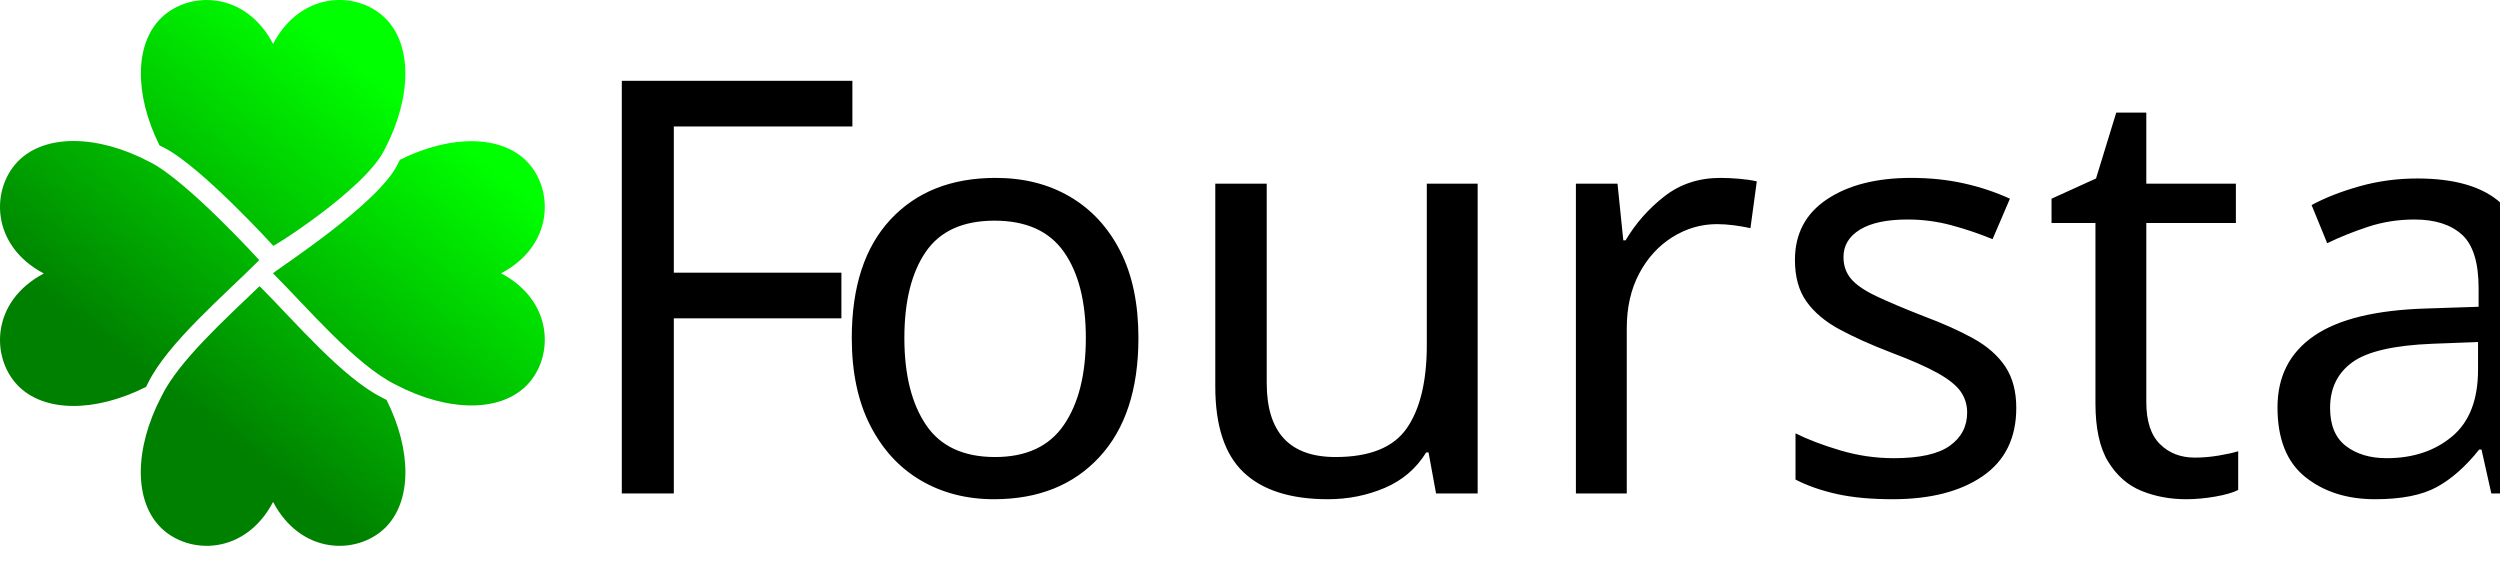
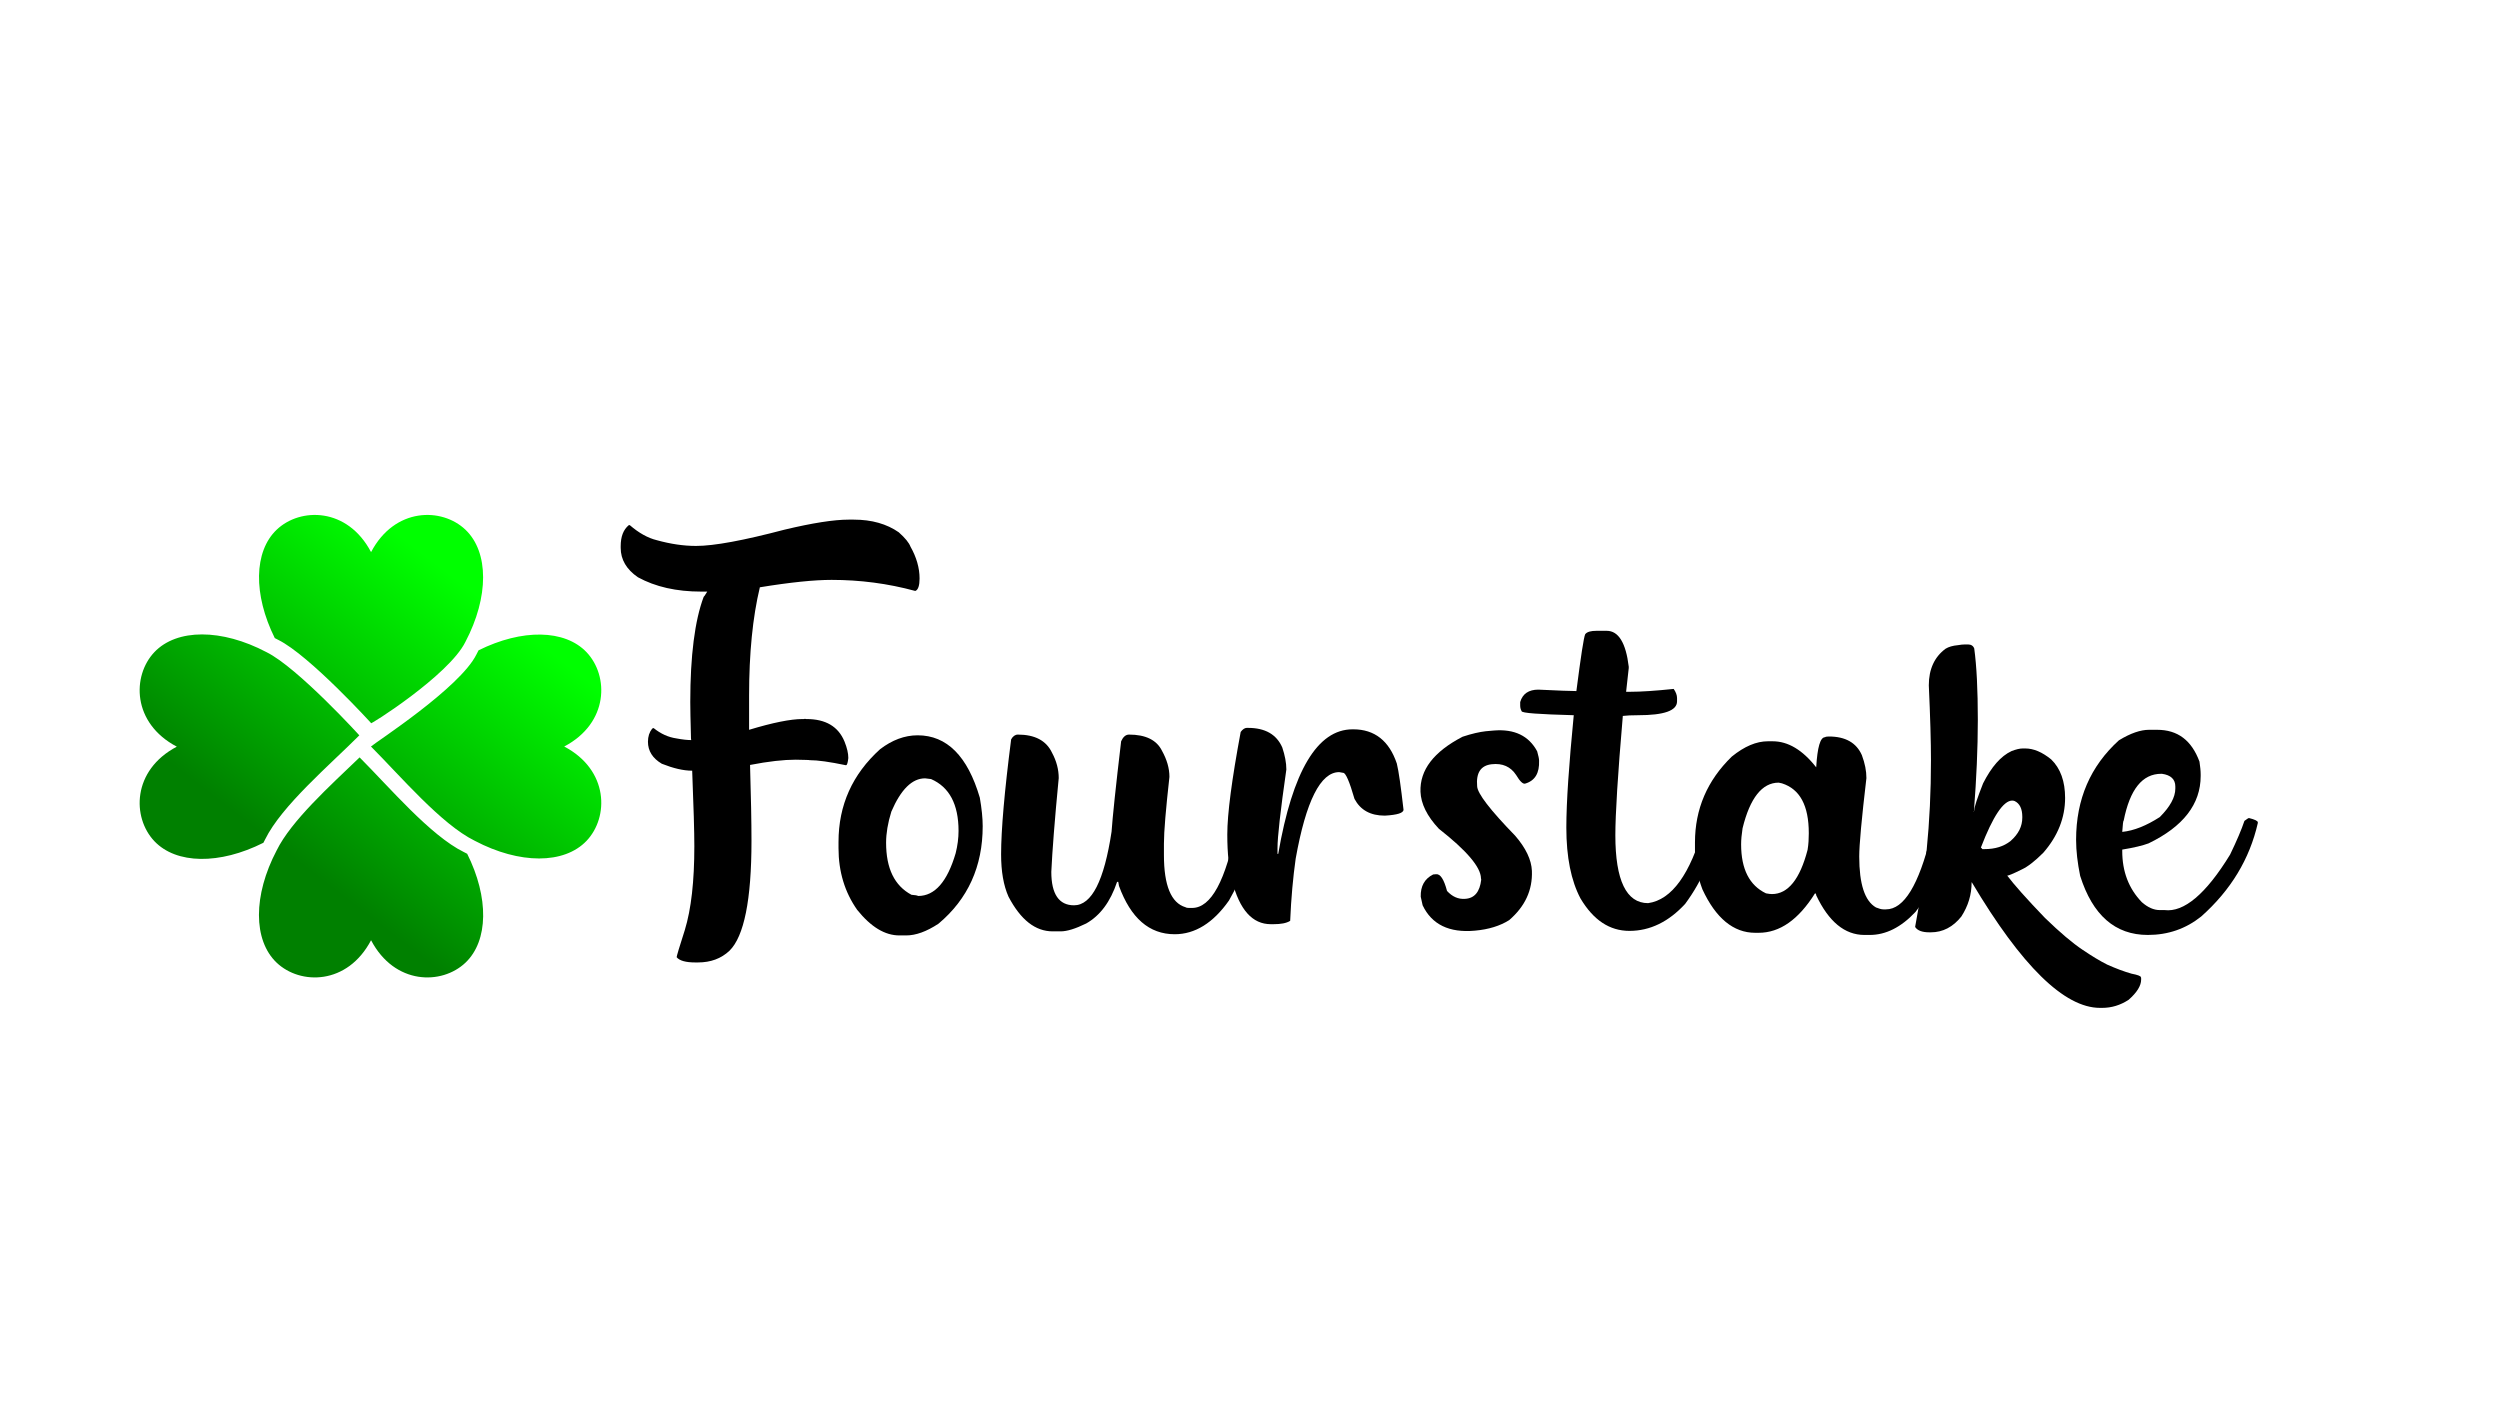
- <svg xmlns="http://www.w3.org/2000/svg" width="100%" height="100%" viewBox="0 0 7231 1683" version="1.1" xml:space="preserve" style="fill-rule:evenodd;clip-rule:evenodd;stroke-linejoin:round;stroke-miterlimit:2;">
-   <text x="1636.36px" y="1427.23px" style="font-family:'ButterChicken', 'Butter Chicken';font-size:1671.56px;">F<tspan x="2371.75px 2928.39px 3699.69px 4369.79px 4870.93px 5303.51px 6047.88px 6606.97px " y="1427.23px 1427.23px 1427.23px 1427.23px 1427.23px 1427.23px 1427.23px 1427.23px ">ourstake</tspan>
-   </text>
-   <path d="M750.814,827.615c101.328,101.464 240.986,266.708 356.005,323.284c3.742,1.973 7.484,3.897 11.248,5.783c74.64,149.402 72.684,297.008 -5.878,371.742c-80.567,76.641 -241.702,76.641 -322.269,-76.642c-80.568,153.283 -241.702,153.283 -322.27,76.642c-80.57,-76.642 -80.57,-229.926 -0,-383.21c49.59,-101.086 182.933,-221.214 283.164,-317.599Zm-328.414,291.489c-149.513,75.208 -297.355,73.403 -372.131,-5.415c-76.53,-80.666 -76.53,-241.997 76.529,-322.662c-153.059,-80.665 -153.059,-241.996 -76.529,-322.662c76.529,-80.668 229.588,-80.668 382.646,0c106.782,52.525 322.312,289.479 316.925,284.084c-100.885,101.021 -265.172,240.243 -321.422,354.904c-2.057,3.913 -4.061,7.827 -6.018,11.751Zm734.417,-656.955c148.328,-73.824 294.634,-71.634 368.825,6.568c76.329,80.454 76.329,241.362 -76.329,321.816c152.658,80.454 152.658,241.362 76.329,321.817c-76.329,80.457 -228.986,80.457 -381.644,0c-114.494,-56.318 -253.514,-220.808 -354.388,-321.817c12.176,-12.192 303.985,-200.051 360.209,-314.659c2.402,-4.569 4.732,-9.138 6.998,-13.725Zm-366.467,327.655l-0.43,-0.43c-0.674,0.675 -0.504,0.806 0.43,0.43Zm-329.099,-369.397c-73.871,-148.852 -71.672,-295.65 6.586,-370.094c80.52,-76.597 241.56,-76.597 322.08,76.597c80.52,-153.194 241.56,-153.194 322.081,-76.597c80.523,76.597 80.523,229.791 0,382.984c-56.365,114.896 -334.575,289.809 -322.078,277.295c5.39,5.398 -210.261,-231.689 -317.103,-284.243c-3.859,-2.034 -7.718,-4.017 -11.566,-5.942Z" style="fill:url(#_Linear1);" />
+ <svg xmlns="http://www.w3.org/2000/svg" width="100%" height="100%" viewBox="0 0 8534 4800" version="1.1" xml:space="preserve" style="fill-rule:evenodd;clip-rule:evenodd;stroke-linejoin:round;stroke-miterlimit:2;">
+   <path d="M2896.64,1773.82c-49.787,-0 -123.245,11.427 -218.739,34.28c-139.57,36.729 -239.961,55.501 -301.992,55.501c-42.442,0 -86.516,-6.529 -133.856,-19.589c-30.199,-7.345 -61.214,-24.485 -92.23,-51.42l-3.264,0c-18.773,15.508 -27.751,39.178 -27.751,71.825l0,5.714c0,39.993 19.589,73.457 58.766,100.391c59.582,32.648 131.407,48.972 216.291,48.972l20.405,0c-7.346,12.243 -11.427,17.956 -12.243,17.956c-30.199,80.803 -45.707,200.784 -45.707,359.125c0,21.221 0.817,62.847 2.449,124.062c-0,3.264 0.816,4.897 0.816,4.897l0,0.816c-12.243,0 -29.383,-1.632 -50.604,-5.713c-27.75,-4.081 -53.052,-15.508 -77.538,-35.097l-2.449,0l-3.265,2.449c-8.978,11.427 -13.875,26.118 -13.875,44.074c0,31.016 15.508,56.318 47.339,75.09c39.178,15.508 73.458,23.67 102.841,23.67l0.816,-0c4.897,124.061 7.346,209.761 7.346,257.917c-0,119.164 -10.611,214.659 -32.648,286.484c-18.773,57.949 -27.751,88.965 -27.751,92.23c9.795,12.242 31.832,17.956 63.663,17.956l8.979,-0c43.258,-0 79.17,-13.059 107.737,-39.994c49.788,-48.971 75.09,-173.849 75.09,-374.632c-0,-63.663 -1.633,-150.18 -4.897,-259.55c62.847,-12.243 115.083,-17.956 155.893,-17.956c31.015,0.816 47.339,0.816 47.339,1.632c27.75,0 68.56,5.714 123.245,17.14l1.632,0c3.265,-0.816 5.714,-8.978 7.346,-24.485c0,-15.508 -4.081,-34.281 -13.059,-56.318c-21.221,-51.42 -64.479,-76.722 -129.775,-76.722l-0.816,0l-4.897,-0.816c-0.816,0.816 -2.449,0.816 -4.081,0.816l-4.081,0c-39.993,0 -101.208,12.243 -182.011,36.729l-0,-116.716c-0,-144.466 12.243,-267.711 36.729,-369.735c104.472,-17.14 186.092,-25.302 244.858,-25.302c97.127,-0 191.805,12.242 284.851,37.544l1.632,0c8.979,-4.081 13.876,-17.956 13.876,-42.442c-0,-35.912 -10.611,-72.641 -31.016,-108.553c-4.897,-13.059 -17.956,-29.383 -39.993,-48.972c-40.81,-28.567 -92.23,-43.258 -153.444,-43.258l-17.957,-0Z" style="fill-rule:nonzero;" />
+   <path d="M3132.52,2510.03c-44.89,0 -87.333,16.324 -128.142,47.339c-94.679,85.701 -142.018,190.99 -142.018,316.683l0,21.221c0,79.987 21.221,150.18 63.663,210.578c47.339,58.766 94.679,87.333 144.466,87.333l22.854,-0c32.648,-0 69.376,-13.059 110.186,-39.993c100.392,-84.068 150.996,-195.071 150.996,-333.007c-0,-26.935 -3.265,-59.582 -9.795,-97.127c-41.625,-142.018 -112.634,-213.027 -212.21,-213.027Zm-107.737,366.471c-0,-31.015 5.713,-66.928 17.956,-106.105c32.648,-75.906 71.009,-113.451 115.083,-113.451l20.405,2.449c62.031,26.934 93.862,85.7 93.862,177.114c0,24.485 -3.265,49.787 -9.794,75.905c-28.567,97.127 -71.009,146.099 -128.142,146.099c-2.449,-1.632 -9.795,-3.265 -22.854,-4.081c-57.95,-31.015 -86.516,-89.781 -86.516,-177.93Z" style="fill-rule:nonzero;" />
+   <path d="M3474.5,2507.58c-8.978,-0 -17.14,5.713 -22.853,16.323c-22.854,177.931 -34.28,309.338 -34.28,392.589c-0,57.95 8.162,106.106 25.302,144.467c41.625,79.17 91.413,118.348 150.995,118.348l26.935,-0c22.037,-0 50.604,-8.978 87.332,-26.935c47.34,-26.934 82.436,-73.457 105.289,-142.017l4.081,-0l2.449,13.875c39.993,109.37 102.84,164.871 190.173,164.871c69.376,0 131.407,-38.361 185.276,-115.083c47.339,-82.436 71.009,-156.709 71.009,-223.637c-1.633,-2.449 -2.449,-6.53 -2.449,-11.427l0,-16.324c-0.816,-4.081 -8.978,-8.162 -22.853,-11.426l-4.898,-0c-6.529,-0 -11.426,3.264 -15.507,8.978c-35.913,186.092 -86.517,279.138 -150.996,279.138l-11.427,-0c-5.713,-0 -8.978,-0.816 -11.426,-2.449c-48.972,-14.691 -73.458,-74.273 -73.458,-177.93l0,-39.177c0,-41.626 6.53,-117.532 18.773,-227.718c-0,-30.199 -8.978,-59.582 -25.302,-88.965c-17.957,-36.729 -55.501,-55.501 -112.635,-55.501c-11.427,-0 -20.405,8.162 -26.934,22.853c-18.773,158.342 -29.383,261.182 -32.648,308.521c-25.302,167.32 -67.744,251.388 -128.142,251.388c-51.421,-0 -77.539,-38.361 -77.539,-114.267c3.265,-70.193 11.427,-176.298 25.302,-319.948c0,-28.567 -7.346,-57.95 -22.853,-86.517c-19.589,-41.626 -58.766,-62.03 -116.716,-62.03Z" style="fill-rule:nonzero;" />
+   <path d="M4255.6,2484.72c-6.529,0 -13.875,4.897 -20.405,13.875c-30.199,162.423 -45.707,279.139 -45.707,350.147c0,64.48 5.714,117.532 16.324,157.526c25.302,99.575 69.377,148.547 132.224,148.547l8.978,-0c25.302,-0 44.074,-3.265 57.133,-11.427c3.265,-77.538 9.795,-148.547 18.773,-212.21c35.096,-196.703 84.884,-295.462 148.547,-295.462l13.875,2.449c8.162,-0 21.221,29.383 38.361,88.965c20.405,38.361 54.685,57.133 103.657,57.133c42.442,-2.448 63.663,-8.978 63.663,-20.405c-8.978,-78.354 -16.324,-131.407 -22.854,-157.525c-26.118,-77.538 -75.905,-116.716 -148.547,-116.716l-2.448,0c-119.981,0 -204.865,142.018 -253.836,425.237l-2.449,0l0,-20.405c0,-36.728 9.794,-125.694 30.199,-267.711c0,-22.854 -4.897,-48.156 -13.875,-75.09c-19.589,-44.891 -58.766,-66.928 -116.716,-66.928l-4.897,0Z" style="fill-rule:nonzero;" />
+   <path d="M5071.79,2496.15c-21.221,2.448 -47.339,8.162 -79.17,18.772c-98.76,51.421 -146.099,113.451 -143.65,187.725c1.632,40.809 22.037,83.252 62.847,126.51c94.678,74.273 142.833,130.591 143.65,168.952l0.816,4.897c-4.897,41.626 -22.854,63.663 -55.501,65.295c-22.854,1.633 -43.259,-7.345 -61.215,-26.934c-10.61,-39.993 -22.853,-58.766 -37.545,-57.134l-9.794,0.817c-29.383,14.691 -43.258,39.993 -42.442,75.906l6.529,29.383c31.016,65.295 90.598,94.678 178.747,86.516c46.523,-4.081 85.7,-16.324 116.715,-35.912c53.869,-46.523 79.987,-102.025 77.539,-168.136c-1.633,-37.545 -20.405,-77.539 -57.134,-119.981c-85.7,-88.148 -128.958,-144.466 -129.775,-168.952c-4.081,-45.706 12.243,-71.008 49.788,-75.089c36.729,-4.081 64.479,8.162 83.252,36.728c13.059,22.038 23.67,31.832 31.015,29.383c33.464,-9.794 48.972,-35.912 47.339,-78.354c0,-6.53 -2.448,-17.14 -6.529,-31.832c-28.567,-53.052 -77.538,-76.722 -147.731,-71.009l-27.751,2.449Z" style="fill-rule:nonzero;" />
+   <path d="M5449.69,2153.35c-18.773,-0 -31.832,3.265 -38.361,11.426c-4.897,9.795 -14.692,74.274 -30.199,194.254c-17.957,0 -61.215,-1.632 -129.775,-4.897c-32.648,0 -53.869,13.876 -62.031,42.442l0,12.243c0,6.53 1.633,13.059 4.897,18.773c0,6.529 58.766,10.61 177.931,13.875c-16.324,168.952 -25.302,296.278 -25.302,383.611c-0,101.208 16.323,181.195 48.155,241.593c44.074,74.274 99.576,111.002 167.32,111.002c70.192,0 133.855,-31.015 190.173,-92.23c59.582,-80.803 97.127,-170.584 112.634,-268.527c6.53,-26.118 0.816,-39.177 -17.14,-39.177l-4.897,-0c-12.243,-0 -21.221,14.691 -27.751,44.074c-45.706,162.422 -108.553,249.755 -189.356,261.182c-74.274,-0 -111.819,-77.538 -111.819,-231.799c0,-71.009 8.162,-205.681 25.302,-404.832l0,-2.448c13.059,-1.633 31.015,-2.449 52.237,-2.449c88.965,-0 133.039,-15.508 133.039,-47.339l0,-11.427c0,-9.794 -4.081,-20.405 -11.427,-31.015c-62.03,6.529 -111.818,9.794 -148.547,9.794l-13.875,0l8.978,-80.803l-0,-4.897c-9.794,-81.62 -35.096,-122.429 -75.09,-122.429l-35.096,-0Z" style="fill-rule:nonzero;" />
+   <path d="M6243.03,2514.11c-6.53,0 -11.427,0.816 -13.059,2.449c-16.324,-0 -26.119,34.28 -30.199,102.84c-46.524,-59.582 -96.311,-88.965 -148.548,-88.965l-16.324,0c-39.177,0 -79.986,17.14 -123.245,52.236c-84.068,81.62 -125.693,179.563 -125.693,293.014l-0,29.383c-0,40.809 8.161,84.884 25.302,130.591c45.706,98.759 106.105,148.547 180.378,148.547l11.427,-0c72.641,-0 136.304,-44.891 192.622,-134.672c2.448,-0 4.081,2.449 4.081,6.53c42.442,89.781 97.127,135.488 164.871,135.488l17.956,-0c54.685,-0 106.921,-26.119 155.893,-78.355c68.56,-88.149 102.84,-178.746 102.84,-269.344l0,-16.324c0,-4.897 -10.61,-9.794 -31.831,-13.875c-7.346,0 -13.876,13.875 -18.773,41.626c-40.81,165.687 -91.414,248.939 -152.628,248.939l-8.978,-0c-6.53,-0 -15.508,-2.449 -25.302,-6.53c-38.361,-22.037 -57.134,-79.987 -57.134,-173.849c0,-39.993 8.162,-128.958 24.486,-267.711c0,-24.486 -4.897,-49.788 -15.508,-78.355c-18.772,-42.442 -56.317,-63.663 -112.634,-63.663Zm-299.543,368.103c-0,-15.507 1.632,-33.464 4.897,-54.685c25.302,-103.656 66.928,-155.893 123.245,-155.893l11.427,2.449c61.214,19.589 91.414,75.906 91.414,169.768l-0,1.633c-0,17.14 -0.817,35.912 -4.081,55.501c-26.119,100.392 -66.928,150.996 -121.613,150.996c-4.897,-0 -12.243,-0.817 -20.405,-2.449c-56.317,-26.934 -84.884,-82.436 -84.884,-167.32Z" style="fill-rule:nonzero;" />
+   <path d="M6708.26,2199.87c-7.346,-0 -15.508,0.816 -24.486,2.448c-17.956,1.633 -31.831,5.714 -42.442,12.243c-37.545,27.751 -57.133,69.377 -57.133,124.878c4.897,107.737 7.345,192.621 7.345,255.468c0,106.922 -4.897,208.946 -14.691,306.889c-10.611,92.23 -23.67,178.746 -39.177,261.182l-0,1.632c8.161,12.243 24.485,17.956 48.155,17.956l5.713,0c39.994,0 75.09,-17.956 103.657,-53.868c23.669,-36.729 35.096,-75.09 35.096,-116.716l0.816,0c169.769,285.668 315.867,428.502 437.48,428.502l7.346,-0c31.831,-0 62.03,-8.979 90.597,-27.751c28.567,-25.302 42.442,-48.155 42.442,-68.56l0,-4.081c0,-1.633 0,-3.265 -0.816,-4.081c-0,-4.081 -10.611,-8.162 -31.832,-12.243c-26.118,-7.346 -53.868,-17.956 -83.251,-31.015c-26.118,-13.06 -53.869,-30.2 -84.068,-50.604c-34.28,-22.854 -76.722,-58.766 -128.143,-108.554c-63.663,-66.112 -106.105,-114.267 -128.958,-144.466c4.081,-0 20.405,-6.53 49.788,-21.221c19.588,-8.978 44.074,-27.751 73.457,-57.134c49.788,-57.133 74.274,-119.98 74.274,-186.908c-0,-56.317 -15.508,-100.392 -47.34,-131.407c-31.015,-25.302 -60.398,-37.545 -88.965,-37.545l-8.162,-0c-10.61,-0 -23.669,3.265 -38.361,8.978c-36.728,17.14 -68.56,53.869 -97.127,110.186c-19.588,49.788 -30.199,80.803 -30.199,93.046l-0.816,0l0,-1.632c8.162,-106.105 13.059,-208.946 13.059,-308.521c0,-102.025 -4.081,-183.644 -12.243,-243.226c-3.265,-8.978 -10.61,-13.875 -21.221,-13.875l-9.794,-0Zm53.869,693.764l-0,-0.816c40.809,-106.105 76.722,-159.974 106.921,-159.974c3.265,-0 5.713,0.816 8.162,1.632c17.14,8.162 26.118,26.119 26.118,53.869l0,2.449c0,30.199 -13.059,56.317 -39.993,79.987c-23.67,18.772 -53.053,27.75 -88.965,27.75l-7.346,0c-2.449,-3.265 -4.081,-4.897 -4.897,-4.897Zm-24.486,-124.878l0.816,0l0,1.633l-0.816,-0l-0,-1.633Z" style="fill-rule:nonzero;" />
+   <path d="M7335.91,2491.25c-28.567,-0 -62.847,11.426 -102.841,35.912c-97.127,88.149 -146.098,200.784 -146.098,339.537c-0,38.361 4.897,79.17 13.875,123.245c42.442,133.856 119.164,201.6 230.983,201.6c69.376,-0 129.774,-21.221 182.011,-62.847c101.208,-89.782 165.687,-196.703 193.437,-319.132l0,-2.448c0,-4.898 -10.61,-9.795 -30.199,-14.692c-1.632,0 -7.345,3.265 -15.507,9.794c-9.795,29.383 -26.119,67.744 -48.972,115.084c-82.435,134.672 -157.525,197.518 -223.637,189.356l-16.324,0c-20.405,0 -40.809,-8.978 -61.214,-26.934c-44.891,-46.523 -66.928,-104.473 -66.928,-174.665l-0,-4.897c39.993,-6.53 70.193,-13.876 89.781,-21.221c118.348,-57.134 177.93,-133.856 177.93,-230.167l0,-4.897c0,-13.059 -1.632,-27.751 -4.081,-44.075c-26.934,-72.641 -74.273,-108.553 -144.466,-108.553l-27.75,-0Zm-91.414,348.514c1.632,-26.118 3.265,-38.361 4.897,-38.361c21.221,-106.921 63.663,-159.974 128.142,-159.974l2.449,0c30.199,4.081 45.707,18.773 45.707,43.259l-0,7.345c-0,29.383 -17.956,62.031 -53.053,97.127c-45.707,29.383 -88.149,46.523 -128.142,50.604Z" style="fill-rule:nonzero;" />
+   <path d="M1227.55,2585.4c101.328,101.465 240.986,266.708 356.005,323.285c3.742,1.972 7.484,3.896 11.248,5.783c74.64,149.402 72.684,297.008 -5.878,371.741c-80.567,76.642 -241.702,76.642 -322.269,-76.642c-80.568,153.284 -241.702,153.284 -322.27,76.642c-80.57,-76.642 -80.57,-229.925 -0,-383.209c49.59,-101.087 182.933,-221.215 283.164,-317.6Zm-328.414,291.489c-149.513,75.209 -297.355,73.404 -372.131,-5.415c-76.53,-80.665 -76.53,-241.996 76.529,-322.661c-153.059,-80.665 -153.059,-241.996 -76.529,-322.662c76.529,-80.668 229.588,-80.668 382.646,-0c106.782,52.525 322.312,289.478 316.925,284.084c-100.885,101.02 -265.172,240.243 -321.422,354.903c-2.057,3.914 -4.061,7.828 -6.018,11.751Zm734.417,-656.954c148.328,-73.824 294.634,-71.634 368.825,6.567c76.329,80.455 76.329,241.363 -76.329,321.817c152.658,80.454 152.658,241.362 76.329,321.817c-76.329,80.457 -228.986,80.457 -381.644,-0c-114.494,-56.319 -253.514,-220.808 -354.388,-321.817c12.176,-12.192 303.985,-200.051 360.209,-314.66c2.402,-4.569 4.732,-9.138 6.998,-13.724Zm-366.467,327.655l-0.43,-0.43c-0.674,0.674 -0.504,0.805 0.43,0.43Zm-329.099,-369.398c-73.871,-148.852 -71.672,-295.649 6.586,-370.093c80.52,-76.597 241.56,-76.597 322.08,76.597c80.52,-153.194 241.56,-153.194 322.081,-76.597c80.523,76.597 80.523,229.79 0,382.984c-56.365,114.895 -334.575,289.808 -322.078,277.295c5.39,5.397 -210.261,-231.689 -317.103,-284.244c-3.859,-2.034 -7.718,-4.016 -11.566,-5.942Z" style="fill:url(#_Linear1);" />
  <defs>
-     <linearGradient id="_Linear1" x1="0" y1="0" x2="1" y2="0" gradientUnits="userSpaceOnUse" gradientTransform="matrix(669.98,-867.7,867.7,669.98,468.006,1128.83)">
+     <linearGradient id="_Linear1" x1="0" y1="0" x2="1" y2="0" gradientUnits="userSpaceOnUse" gradientTransform="matrix(669.98,-867.7,867.7,669.98,944.74,2886.62)">
      <stop offset="0" style="stop-color:#008000;stop-opacity:1" />
      <stop offset="1" style="stop-color:#0f0;stop-opacity:1" />
    </linearGradient>
  </defs>
</svg>
